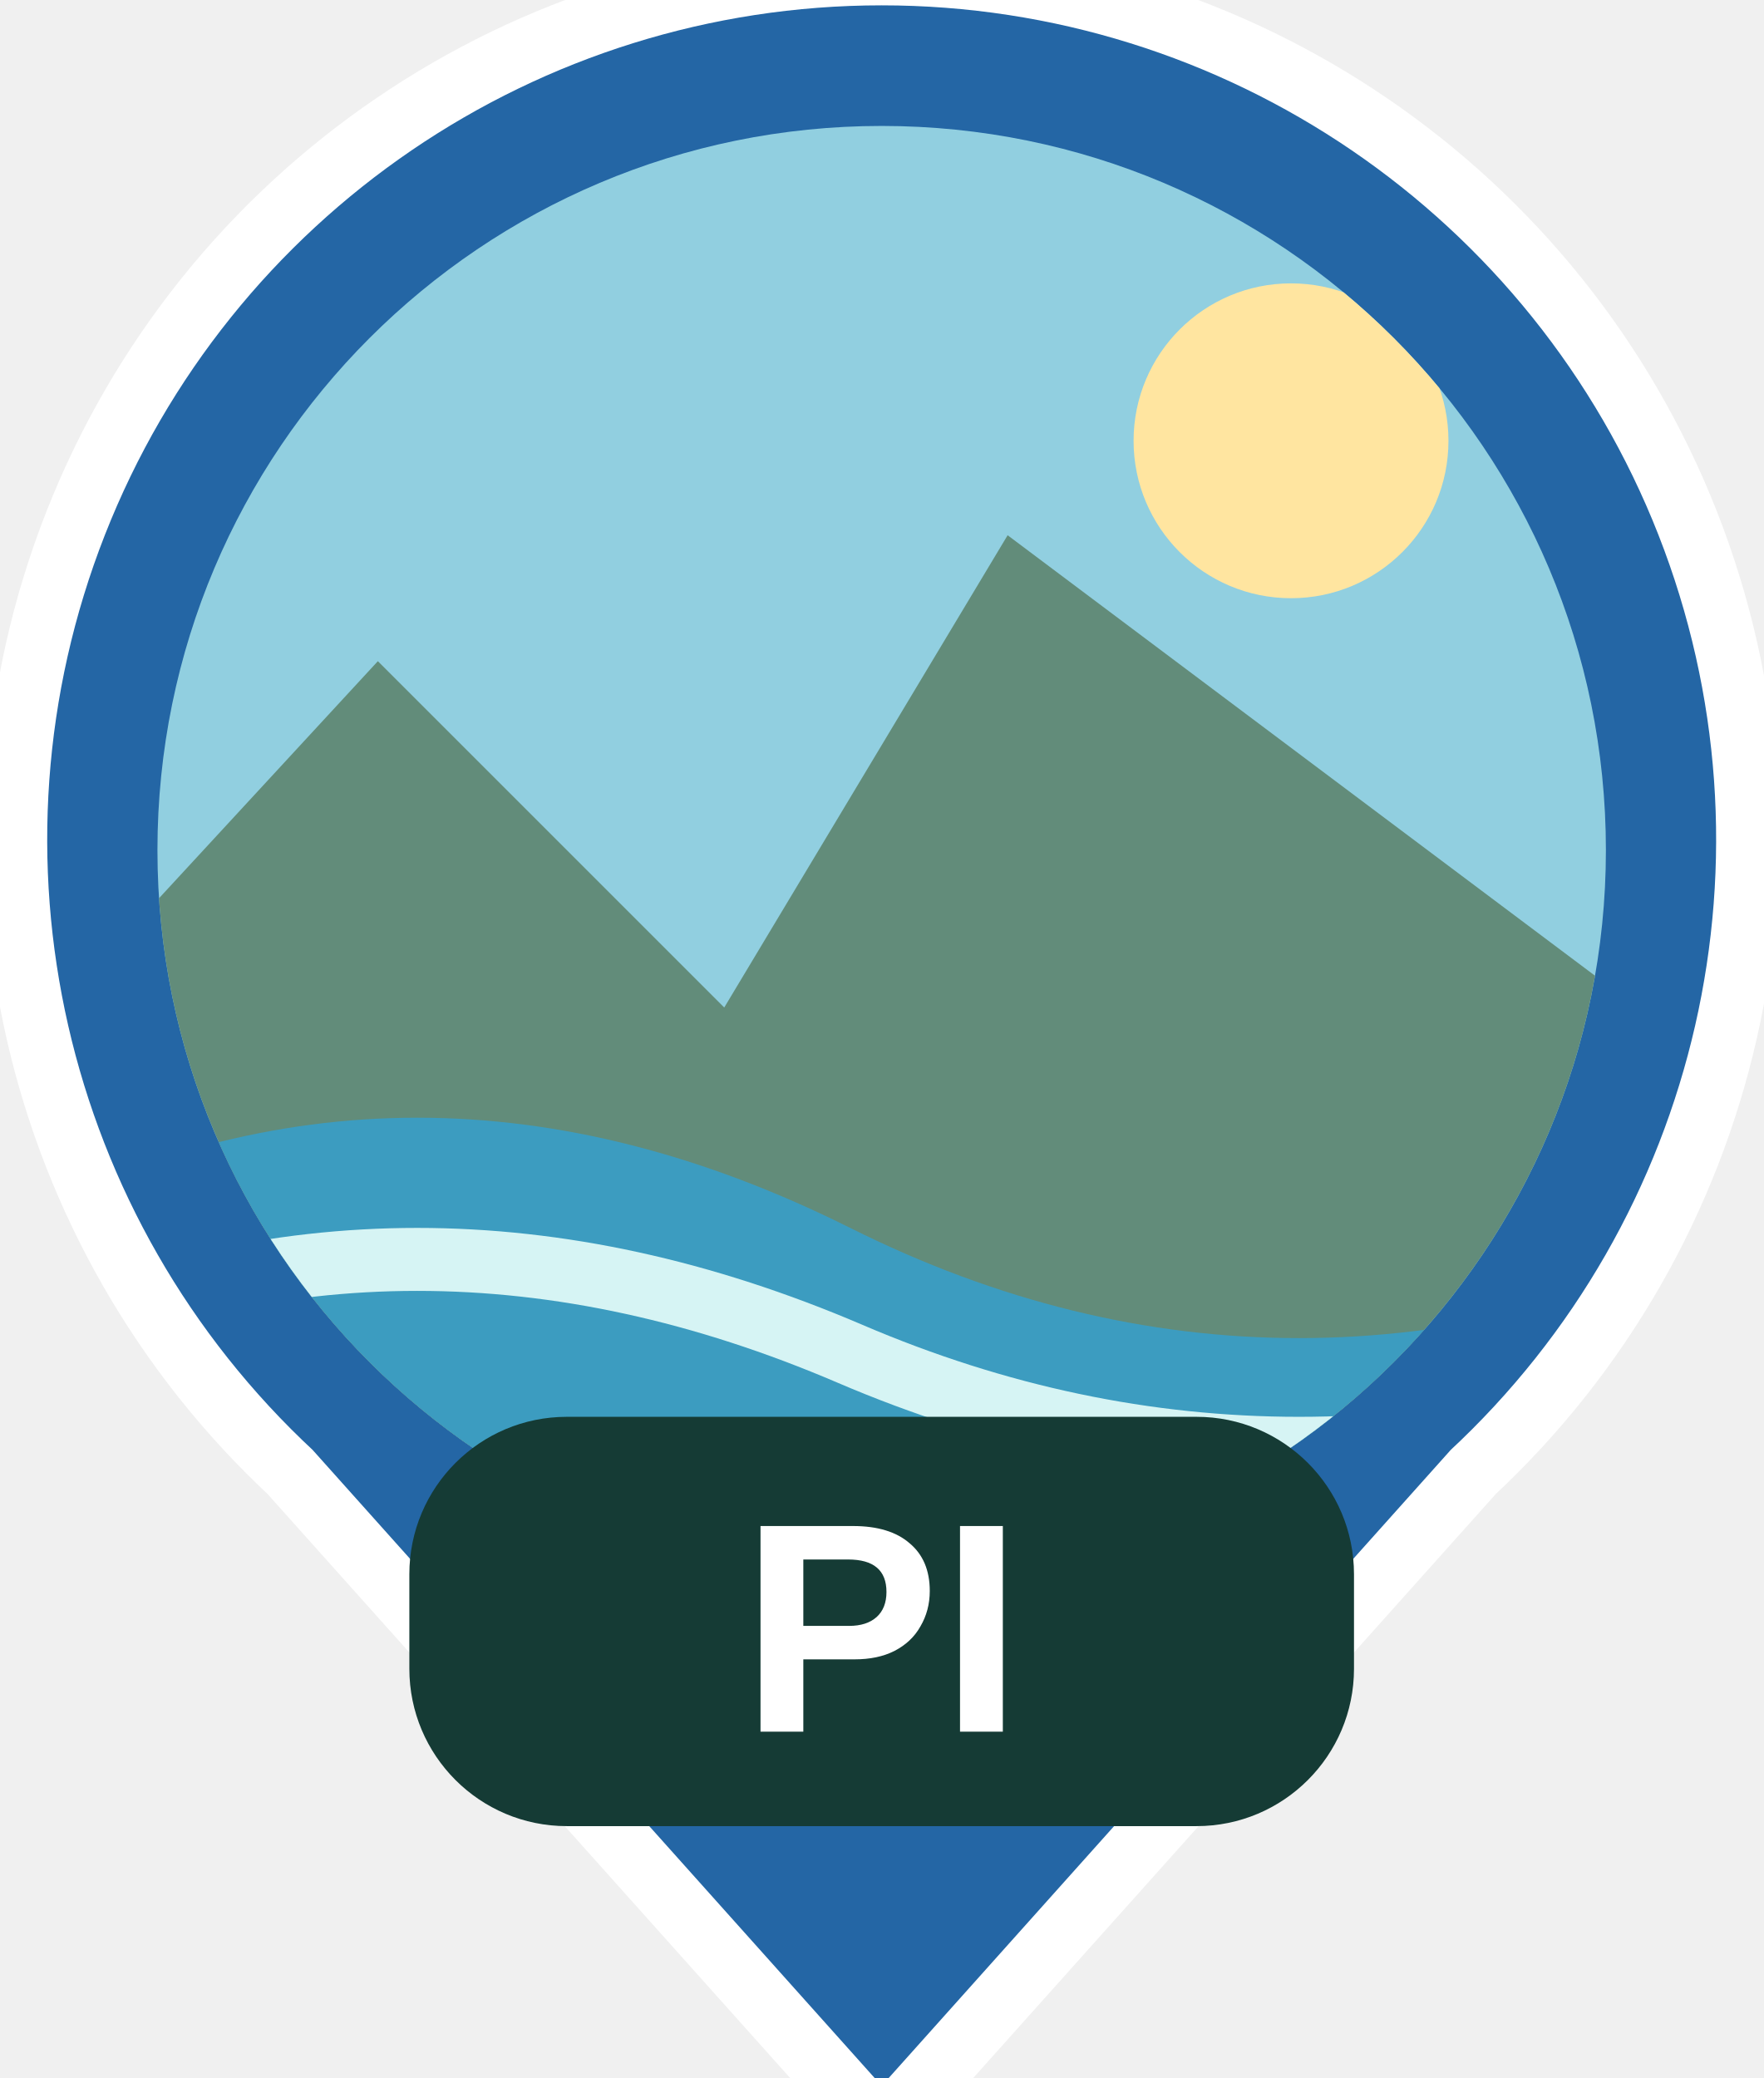
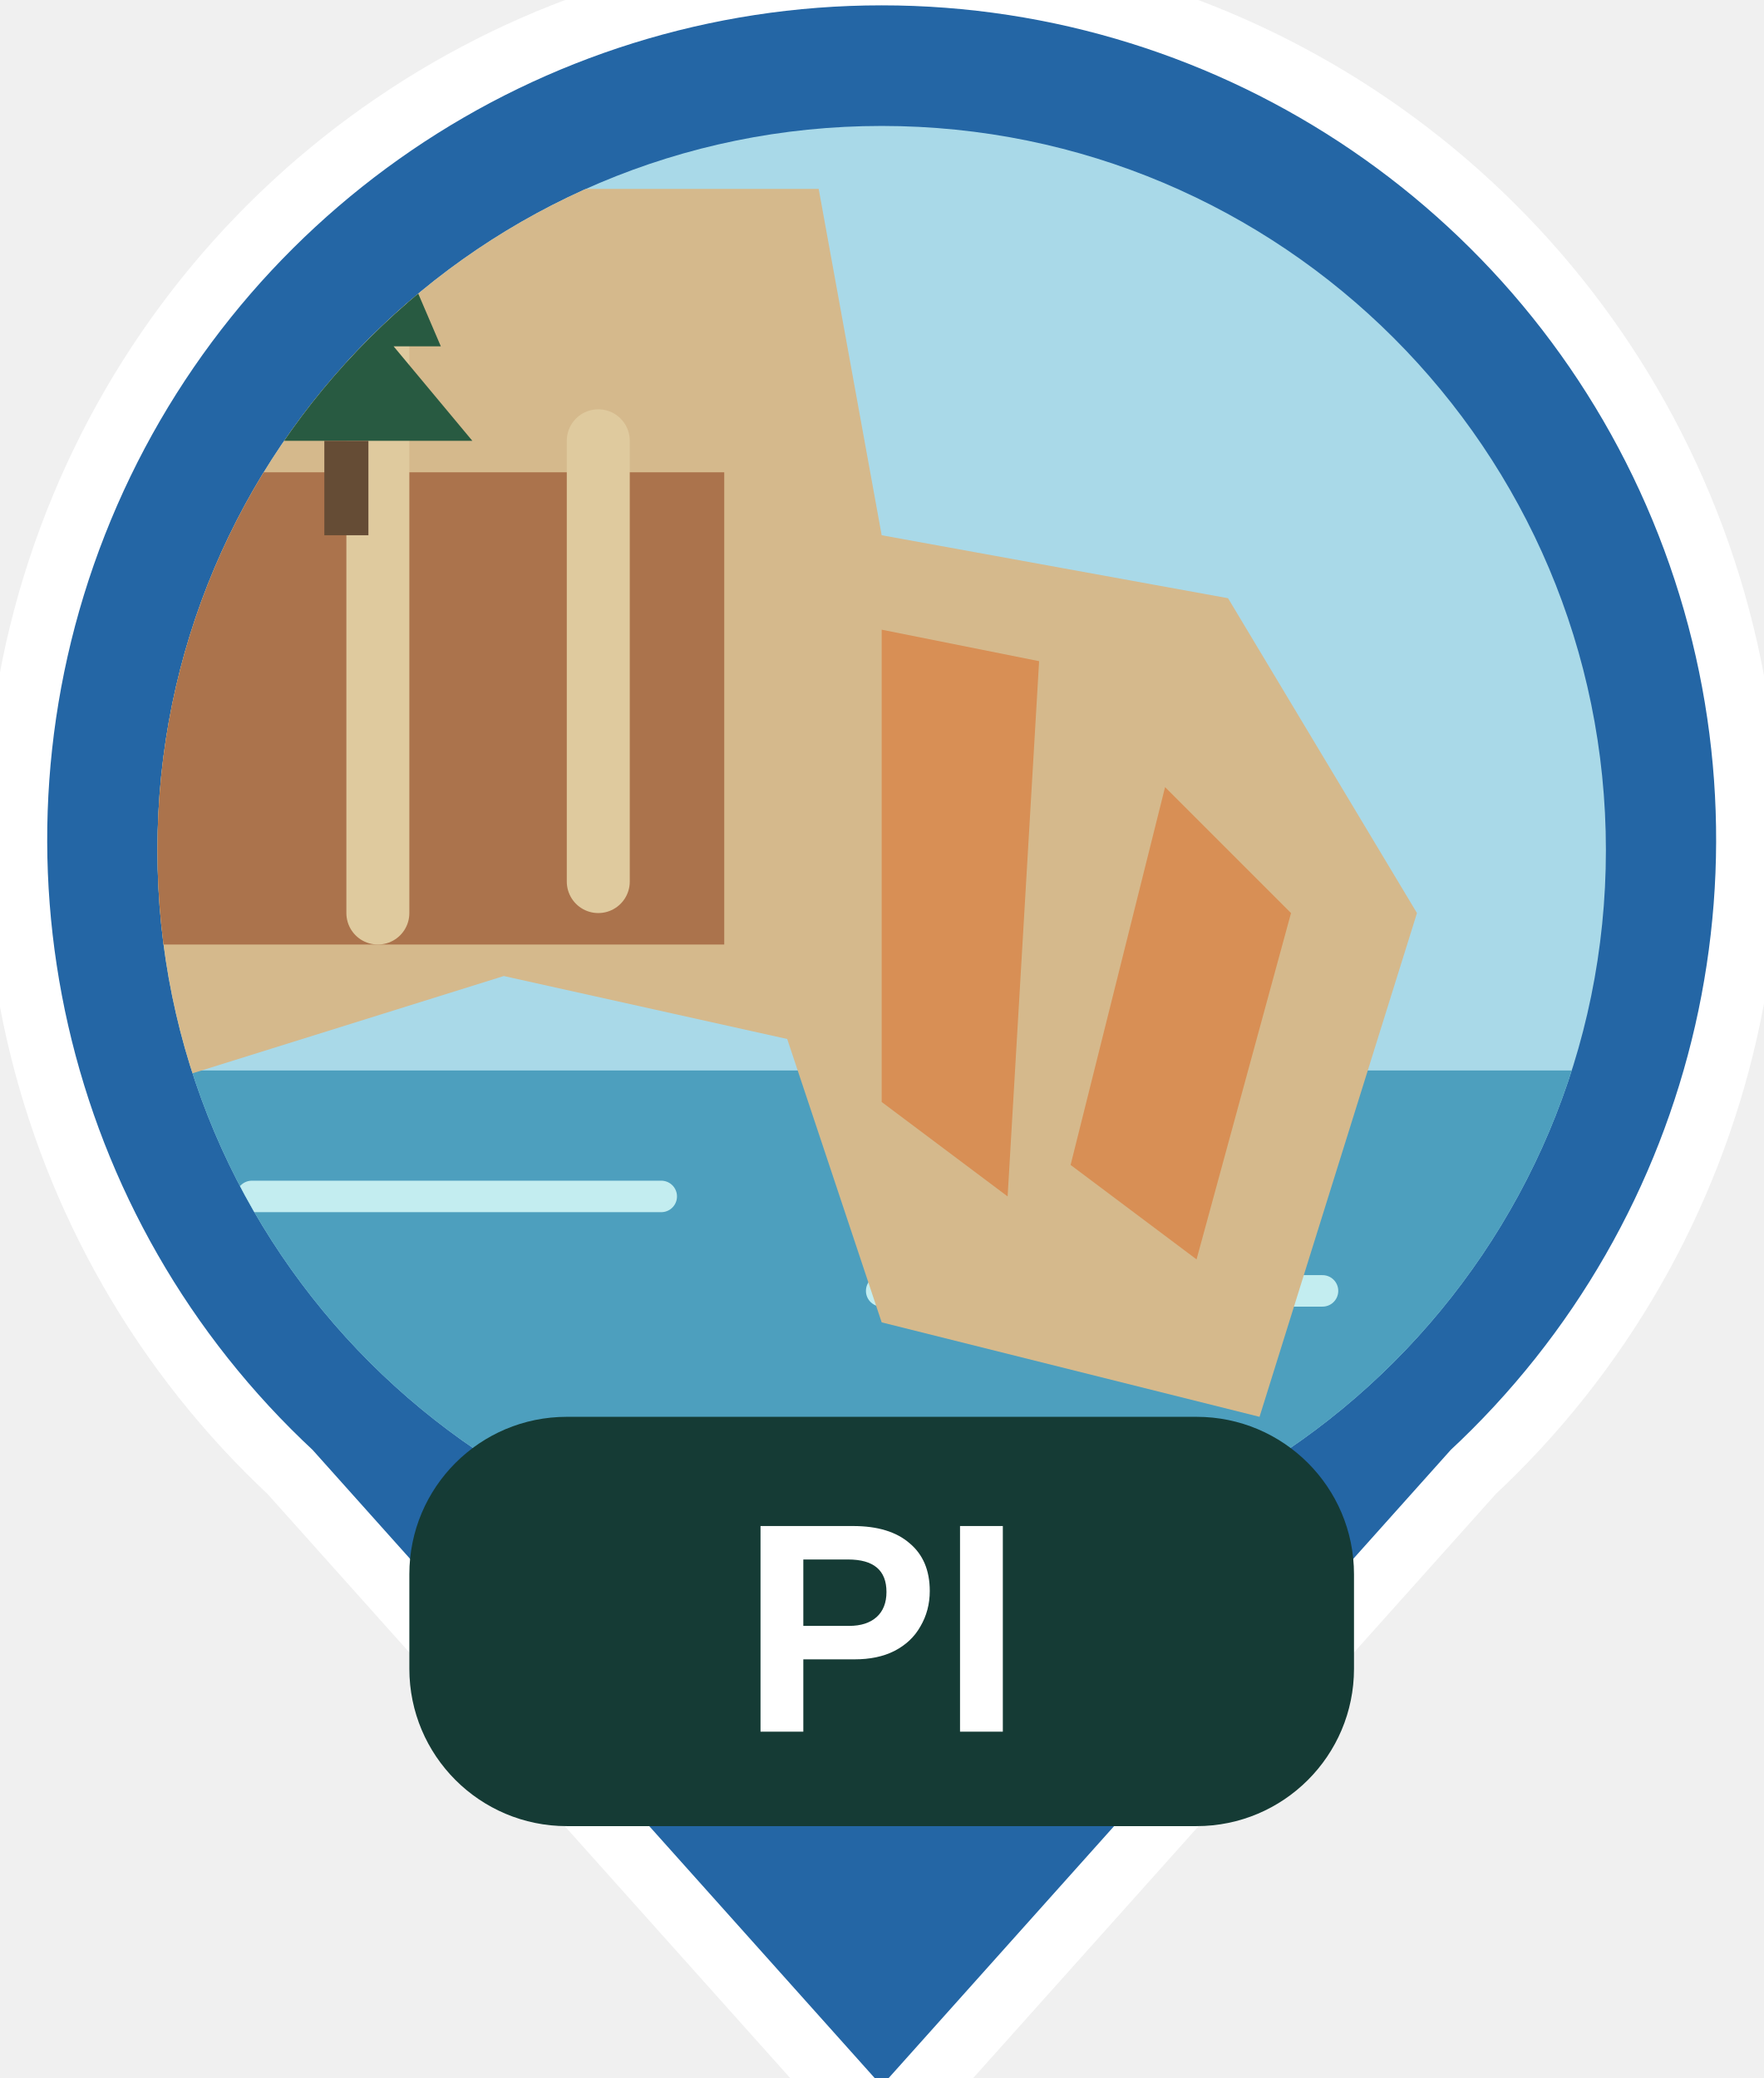
<svg xmlns="http://www.w3.org/2000/svg" viewBox="0 0 56 66">
  <defs>
    <clipPath id="scene">
      <circle cx="28" cy="27" r="23" />
    </clipPath>
  </defs>
  <path d="M28 64 11 45A25 25 0 1 1 45 45Z" fill="#476e5f" stroke="white" stroke-width="7" />
  <path d="M28 64 11 45A25 25 0 1 1 45 45Z" fill="#2466a5" stroke="#2466a5" stroke-width="3" />
  <g clip-path="url(#scene)">
-     <circle cx="28" cy="27" r="23" fill="#91cfe0" />
-     <circle cx="41" cy="14" r="5" fill="#ffe5a0" />
-     <path d="M0 34 12 21l11 11 9-15 24 18v15H0Z" fill="#628c7a" />
-     <path d="M0 39Q13 32 27 39T56 39v13H0Z" fill="#3c9cc0" />
-     <path d="M0 43Q13 37 27 43T56 43" stroke="#d6f4f4" stroke-width="2" fill="none" />
+     <circle cx="28" cy="27" r="23" fill="#a9d9e8" />
+     <rect x="0" y="34" width="56" height="21" fill="#4d9fbe" />
+     <path d="M8 38h13m7 3h14" fill="none" stroke="#c3edf0" stroke-width="1" stroke-linejoin="round" stroke-linecap="round" />
+     <path d="M0 6h26l2 11 11 2 6 10-5 16-12-3-3-9-9-2L0 36Z" fill="#d5b98c" />
+     <path d="M4 15h19v15H4Z" fill="#ab734c" />
+     <path d="m28 20 5 1-1 17-4-3Zm9 5 4 4-3 11-4-3Z" fill="#d88f55" />
+     <path d="M12 10v19m7-15v14" fill="none" stroke="#dfca9e" stroke-width="2" stroke-linejoin="round" stroke-linecap="round" />
+     <path d="M11 4l-3.0 7.0h1.5l-2.5 3.0h8.0l-2.5 -3.0h1.5Z" fill="#285a41" />
+     <rect x="10.3" y="14" width="1.4" height="3" fill="#654c35" />
  </g>
  <rect x="13" y="45" width="30" height="13" rx="5" fill="#153b35" />
  <text x="28" y="55" text-anchor="middle" font-family="Arial,sans-serif" font-size="9.5" font-weight="bold" fill="white">PI</text>
</svg>
